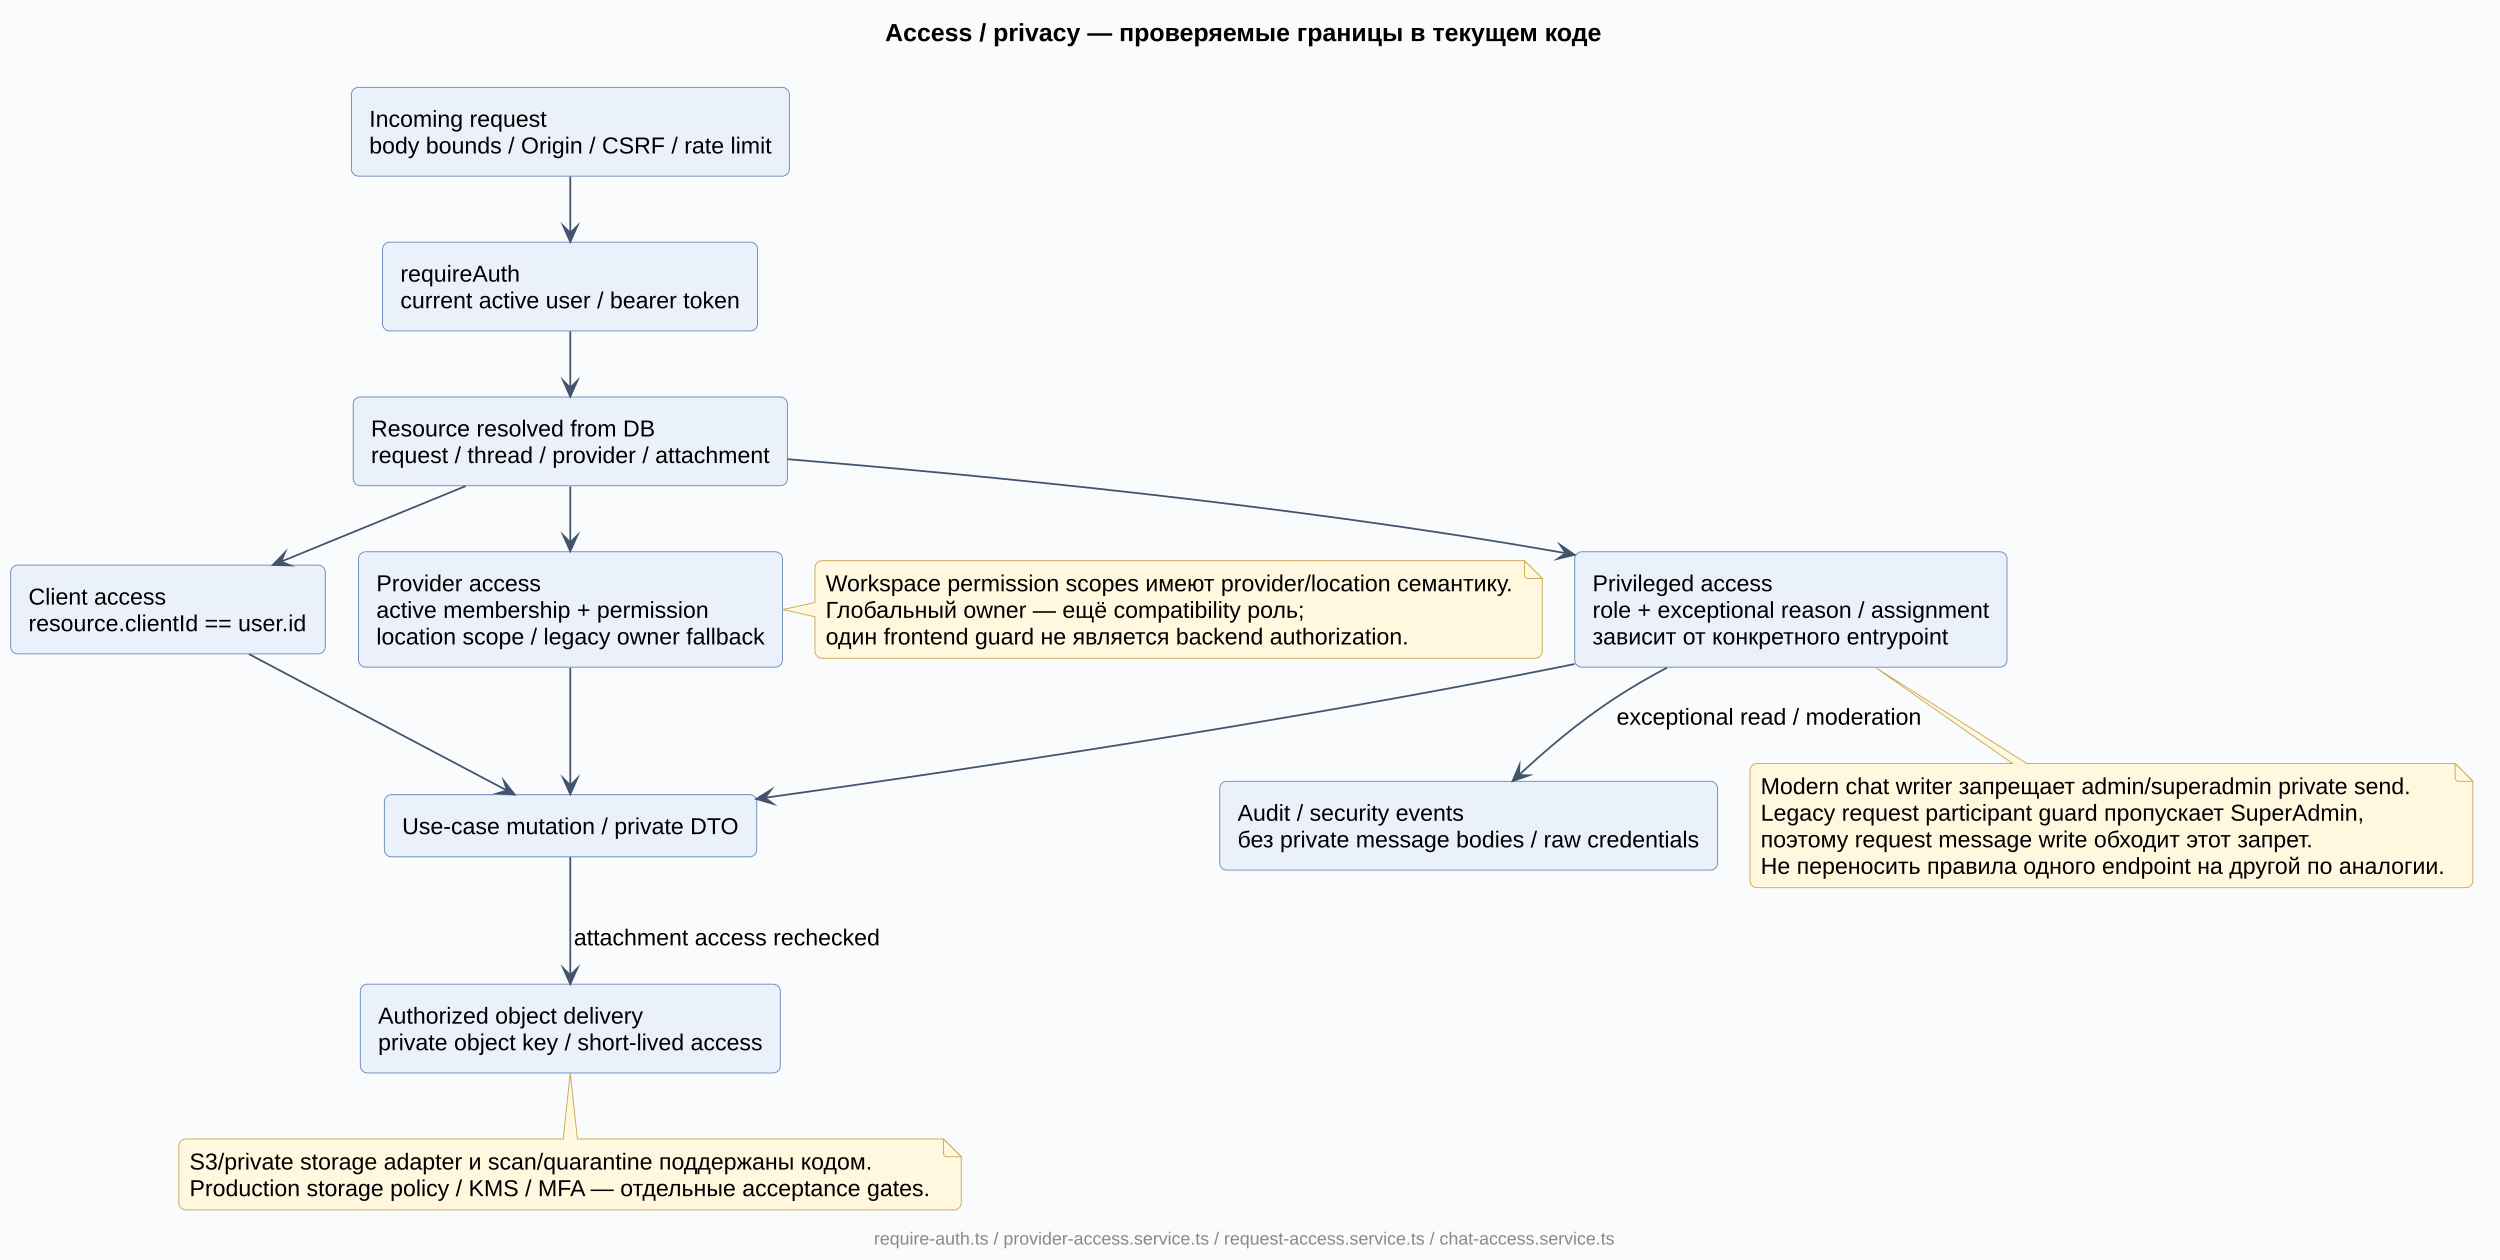
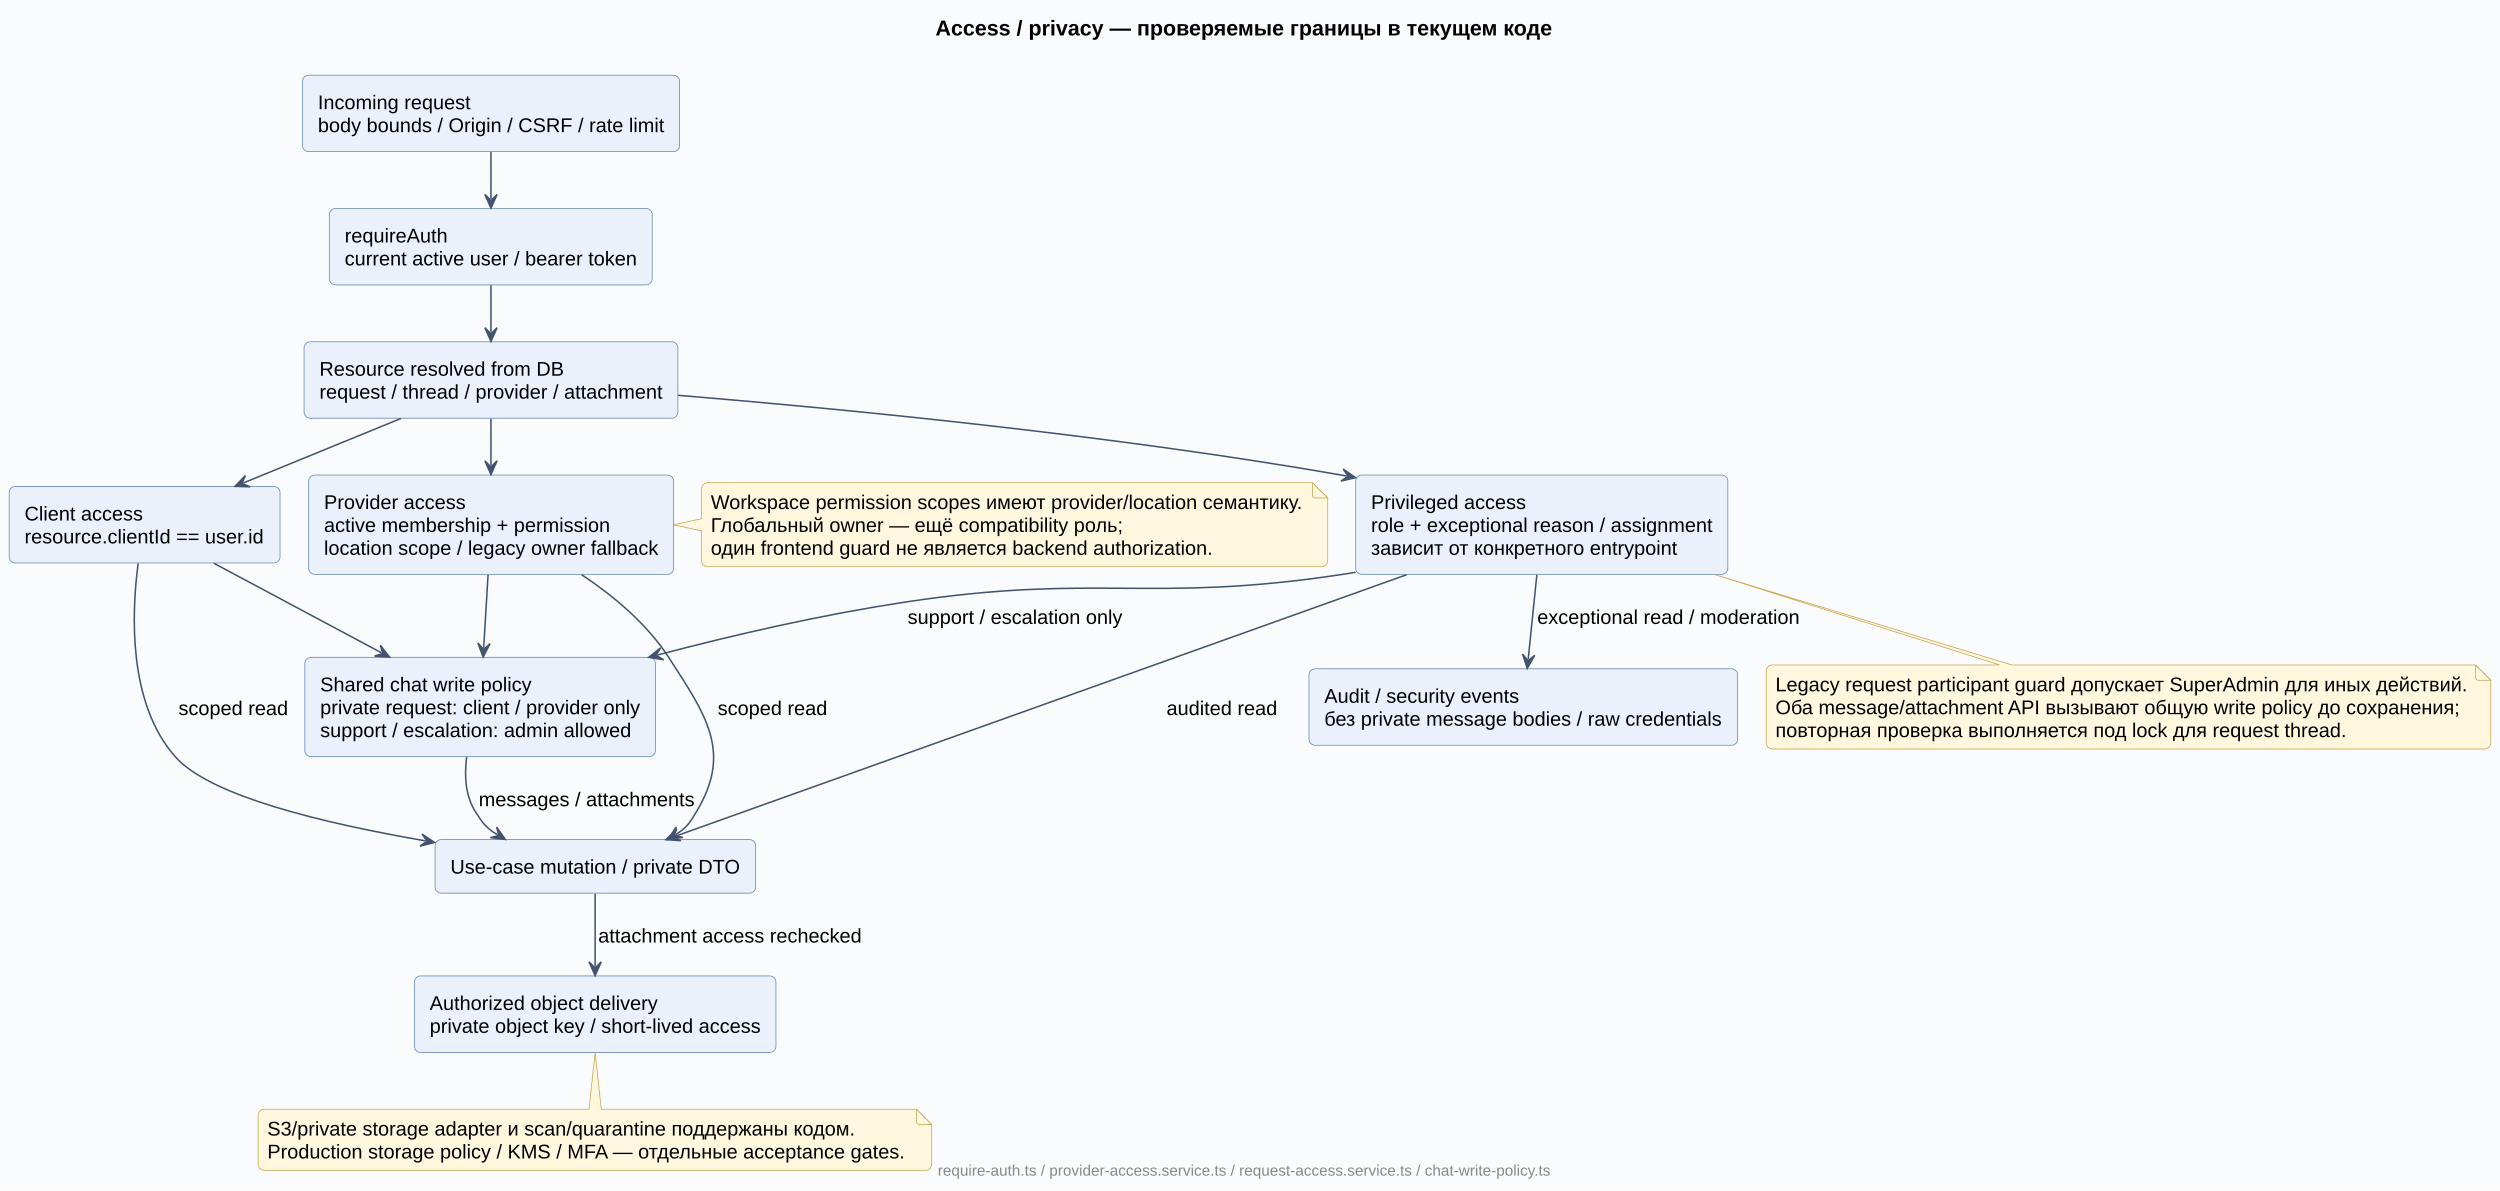
- <svg xmlns="http://www.w3.org/2000/svg" version="1.1" data-diagram-type="DESCRIPTION" style="width:1405px;height:708px;background:#FAFBFD;" width="1405px" height="708px" viewBox="0 0 1405 708" zoomAndPan="magnify" preserveAspectRatio="none" contentStyleType="text/css">
+ <svg xmlns="http://www.w3.org/2000/svg" contentStyleType="text/css" data-diagram-type="DESCRIPTION" height="777px" preserveAspectRatio="none" style="width:1632px;height:777px;background:#FAFBFD;" version="1.1" viewBox="0 0 1632 777" width="1632px" zoomAndPan="magnify">
  <defs />
-   <g font-family="sans-serif" lengthAdjust="spacing">
-     <rect x="0" y="0" width="1405" height="708" fill="#FAFBFD" style="stroke:none;" />
+   <g>
+     <rect fill="#FAFBFD" height="777" style="stroke:none;stroke-width:1;" width="1632" x="0" y="0" />
    <g class="title" data-source-line="2">
-       <text x="497.419" y="23.132" fill="#000" font-size="14" textLength="403.662" font-weight="700" font-family="Arial">Access / privacy — проверяемые границы в текущем коде</text>
+       <text fill="#000000" font-family="Arial" font-size="14" font-weight="bold" lengthAdjust="spacing" textLength="403.662" x="610.669" y="23.132">Access / privacy — проверяемые границы в текущем коде</text>
    </g>
-     <g class="entity" data-qualified-name="Input" id="ent0001" data-source-line="4">
-       <rect x="197.5" y="49.099" width="246.142" height="49.897" fill="#EAF1FB" style="stroke:#6585B5;stroke-width:0.5;" rx="4" ry="4" />
-       <text x="207.5" y="71.292" fill="#000" font-size="13" textLength="99.722" font-family="Arial">Incoming request</text>
-       <text x="207.5" y="86.241" fill="#000" font-size="13" textLength="226.142" font-family="Arial">body bounds / Origin / CSRF / rate limit</text>
+     <g class="entity" data-qualified-name="Input" data-source-line="4" id="ent0002">
+       <rect fill="#EAF1FB" height="49.898" rx="4" ry="4" style="stroke:#6585B5;stroke-width:0.5;" width="246.142" x="197.5" y="49.099" />
+       <text fill="#000000" font-family="Arial" font-size="13" lengthAdjust="spacing" textLength="99.722" x="207.5" y="71.293">Incoming request</text>
+       <text fill="#000000" font-family="Arial" font-size="13" lengthAdjust="spacing" textLength="226.142" x="207.5" y="86.241">body bounds / Origin / CSRF / rate limit</text>
    </g>
-     <g class="entity" data-qualified-name="Auth" id="ent0002" data-source-line="5">
-       <rect x="215" y="136.099" width="210.76" height="49.897" fill="#EAF1FB" style="stroke:#6585B5;stroke-width:0.5;" rx="4" ry="4" />
-       <text x="225" y="158.292" fill="#000" font-size="13" textLength="67.209" font-family="Arial">requireAuth</text>
-       <text x="225" y="173.241" fill="#000" font-size="13" textLength="190.76" font-family="Arial">current active user / bearer token</text>
+     <g class="entity" data-qualified-name="Auth" data-source-line="5" id="ent0003">
+       <rect fill="#EAF1FB" height="49.898" rx="4" ry="4" style="stroke:#6585B5;stroke-width:0.5;" width="210.76" x="215" y="136.099" />
+       <text fill="#000000" font-family="Arial" font-size="13" lengthAdjust="spacing" textLength="67.209" x="225" y="158.292">requireAuth</text>
+       <text fill="#000000" font-family="Arial" font-size="13" lengthAdjust="spacing" textLength="190.76" x="225" y="173.241">current active user / bearer token</text>
    </g>
-     <g class="entity" data-qualified-name="Resource" id="ent0003" data-source-line="6">
-       <rect x="198.5" y="223.099" width="244.009" height="49.897" fill="#EAF1FB" style="stroke:#6585B5;stroke-width:0.5;" rx="4" ry="4" />
-       <text x="208.5" y="245.292" fill="#000" font-size="13" textLength="159.669" font-family="Arial">Resource resolved from DB</text>
-       <text x="208.5" y="260.241" fill="#000" font-size="13" textLength="224.009" font-family="Arial">request / thread / provider / attachment</text>
+     <g class="entity" data-qualified-name="Resource" data-source-line="6" id="ent0004">
+       <rect fill="#EAF1FB" height="49.898" rx="4" ry="4" style="stroke:#6585B5;stroke-width:0.5;" width="244.009" x="198.5" y="223.099" />
+       <text fill="#000000" font-family="Arial" font-size="13" lengthAdjust="spacing" textLength="159.669" x="208.5" y="245.292">Resource resolved from DB</text>
+       <text fill="#000000" font-family="Arial" font-size="13" lengthAdjust="spacing" textLength="224.009" x="208.5" y="260.241">request / thread / provider / attachment</text>
    </g>
-     <g class="entity" data-qualified-name="Client" id="ent0004" data-source-line="7">
-       <rect x="6" y="317.599" width="176.806" height="49.897" fill="#EAF1FB" style="stroke:#6585B5;stroke-width:0.5;" rx="4" ry="4" />
-       <text x="16" y="339.792" fill="#000" font-size="13" textLength="77.308" font-family="Arial">Client access</text>
-       <text x="16" y="354.741" fill="#000" font-size="13" textLength="156.806" font-family="Arial">resource.clientId == user.id</text>
+     <g class="entity" data-qualified-name="Client" data-source-line="7" id="ent0005">
+       <rect fill="#EAF1FB" height="49.898" rx="4" ry="4" style="stroke:#6585B5;stroke-width:0.5;" width="176.806" x="6" y="317.599" />
+       <text fill="#000000" font-family="Arial" font-size="13" lengthAdjust="spacing" textLength="77.308" x="16" y="339.793">Client access</text>
+       <text fill="#000000" font-family="Arial" font-size="13" lengthAdjust="spacing" textLength="156.806" x="16" y="354.741">resource.clientId == user.id</text>
    </g>
-     <g class="entity" data-qualified-name="Provider" id="ent0005" data-source-line="8">
-       <rect x="201.5" y="310.099" width="238.232" height="64.846" fill="#EAF1FB" style="stroke:#6585B5;stroke-width:0.5;" rx="4" ry="4" />
-       <text x="211.5" y="332.292" fill="#000" font-size="13" textLength="92.479" font-family="Arial">Provider access</text>
-       <text x="211.5" y="347.241" fill="#000" font-size="13" textLength="186.767" font-family="Arial">active membership + permission</text>
-       <text x="211.5" y="362.19" fill="#000" font-size="13" textLength="218.232" font-family="Arial">location scope / legacy owner fallback</text>
+     <g class="entity" data-qualified-name="Provider" data-source-line="8" id="ent0006">
+       <rect fill="#EAF1FB" height="64.846" rx="4" ry="4" style="stroke:#6585B5;stroke-width:0.5;" width="238.232" x="201.5" y="310.099" />
+       <text fill="#000000" font-family="Arial" font-size="13" lengthAdjust="spacing" textLength="92.479" x="211.5" y="332.293">Provider access</text>
+       <text fill="#000000" font-family="Arial" font-size="13" lengthAdjust="spacing" textLength="186.767" x="211.5" y="347.241">active membership + permission</text>
+       <text fill="#000000" font-family="Arial" font-size="13" lengthAdjust="spacing" textLength="218.232" x="211.5" y="362.19">location scope / legacy owner fallback</text>
    </g>
-     <g class="entity" data-qualified-name="Admin" id="ent0006" data-source-line="9">
-       <rect x="885" y="310.099" width="242.936" height="64.846" fill="#EAF1FB" style="stroke:#6585B5;stroke-width:0.5;" rx="4" ry="4" />
-       <text x="895" y="332.292" fill="#000" font-size="13" textLength="101.156" font-family="Arial">Privileged access</text>
-       <text x="895" y="347.241" fill="#000" font-size="13" textLength="222.936" font-family="Arial">role + exceptional reason / assignment</text>
-       <text x="895" y="362.19" fill="#000" font-size="13" textLength="200.764" font-family="Arial">зависит от конкретного entrypoint</text>
+     <g class="entity" data-qualified-name="Admin" data-source-line="9" id="ent0007">
+       <rect fill="#EAF1FB" height="64.846" rx="4" ry="4" style="stroke:#6585B5;stroke-width:0.5;" width="242.936" x="885" y="310.099" />
+       <text fill="#000000" font-family="Arial" font-size="13" lengthAdjust="spacing" textLength="101.156" x="895" y="332.293">Privileged access</text>
+       <text fill="#000000" font-family="Arial" font-size="13" lengthAdjust="spacing" textLength="222.936" x="895" y="347.241">role + exceptional reason / assignment</text>
+       <text fill="#000000" font-family="Arial" font-size="13" lengthAdjust="spacing" textLength="200.764" x="895" y="362.19">зависит от конкретного entrypoint</text>
    </g>
-     <g class="entity" data-qualified-name="Result" id="ent0007" data-source-line="10">
-       <rect x="216" y="446.599" width="209.287" height="34.949" fill="#EAF1FB" style="stroke:#6585B5;stroke-width:0.5;" rx="4" ry="4" />
-       <text x="226" y="468.792" fill="#000" font-size="13" textLength="189.287" font-family="Arial">Use-case mutation / private DTO</text>
+     <g class="entity" data-qualified-name="ChatWrite" data-source-line="10" id="ent0008">
+       <rect fill="#EAF1FB" height="64.846" rx="4" ry="4" style="stroke:#6585B5;stroke-width:0.5;" width="228.825" x="199" y="429.099" />
+       <text fill="#000000" font-family="Arial" font-size="13" lengthAdjust="spacing" textLength="138.011" x="209" y="451.293">Shared chat write policy</text>
+       <text fill="#000000" font-family="Arial" font-size="13" lengthAdjust="spacing" textLength="208.825" x="209" y="466.241">private request: client / provider only</text>
+       <text fill="#000000" font-family="Arial" font-size="13" lengthAdjust="spacing" textLength="203.061" x="209" y="481.19">support / escalation: admin allowed</text>
    </g>
-     <g class="entity" data-qualified-name="Object" id="ent0008" data-source-line="11">
-       <rect x="202.5" y="553.099" width="236.036" height="49.897" fill="#EAF1FB" style="stroke:#6585B5;stroke-width:0.5;" rx="4" ry="4" />
-       <text x="212.5" y="575.292" fill="#000" font-size="13" textLength="148.859" font-family="Arial">Authorized object delivery</text>
-       <text x="212.5" y="590.241" fill="#000" font-size="13" textLength="216.036" font-family="Arial">private object key / short-lived access</text>
+     <g class="entity" data-qualified-name="Result" data-source-line="11" id="ent0009">
+       <rect fill="#EAF1FB" height="34.949" rx="4" ry="4" style="stroke:#6585B5;stroke-width:0.5;" width="209.287" x="284" y="548.099" />
+       <text fill="#000000" font-family="Arial" font-size="13" lengthAdjust="spacing" textLength="189.287" x="294" y="570.293">Use-case mutation / private DTO</text>
    </g>
-     <g class="entity" data-qualified-name="Audit" id="ent0009" data-source-line="12">
-       <rect x="685.5" y="439.099" width="279.81" height="49.897" fill="#EAF1FB" style="stroke:#6585B5;stroke-width:0.5;" rx="4" ry="4" />
-       <text x="695.5" y="461.292" fill="#000" font-size="13" textLength="127.169" font-family="Arial">Audit / security events</text>
-       <text x="695.5" y="476.241" fill="#000" font-size="13" textLength="259.81" font-family="Arial">без private message bodies / raw credentials</text>
+     <g class="entity" data-qualified-name="Object" data-source-line="12" id="ent0010">
+       <rect fill="#EAF1FB" height="49.898" rx="4" ry="4" style="stroke:#6585B5;stroke-width:0.5;" width="236.036" x="270.5" y="637.099" />
+       <text fill="#000000" font-family="Arial" font-size="13" lengthAdjust="spacing" textLength="148.859" x="280.5" y="659.293">Authorized object delivery</text>
+       <text fill="#000000" font-family="Arial" font-size="13" lengthAdjust="spacing" textLength="216.036" x="280.5" y="674.241">private object key / short-lived access</text>
    </g>
-     <g class="entity" data-qualified-name="GMN20" id="ent0021" data-source-line="24">
-       <path d="M458,319.099 L458,338.599 L439.732,342.599 L458,346.599 L458,365.945 A4,4 0 0 0 462,369.945 L862.734,369.945 A4,4 0 0 0 866.734,365.945 L866.734,325.099 L856.734,315.099 L462,315.099 A4,4 0 0 0 458,319.099" style="stroke:#C8A552;stroke-width:0.5;" fill="#FFF7DE" />
-       <path d="M856.734,315.099 L856.734,323.099 A2,2 0 0 0 858.734,325.099 L866.734,325.099 L856.734,315.099" style="stroke:#C8A552;stroke-width:0.5;" fill="#FFF7DE" />
-       <text x="464" y="332.292" fill="#000" font-size="13" textLength="387.734" font-family="Arial">Workspace permission scopes имеют provider/location семантику.</text>
-       <text x="464" y="347.241" fill="#000" font-size="13" textLength="270.251" font-family="Arial">Глобальный owner — ещё compatibility роль;</text>
-       <text x="464" y="362.19" fill="#000" font-size="13" textLength="328.783" font-family="Arial">один frontend guard не является backend authorization.</text>
+     <g class="entity" data-qualified-name="Audit" data-source-line="13" id="ent0011">
+       <rect fill="#EAF1FB" height="49.898" rx="4" ry="4" style="stroke:#6585B5;stroke-width:0.5;" width="279.81" x="854.5" y="436.599" />
+       <text fill="#000000" font-family="Arial" font-size="13" lengthAdjust="spacing" textLength="127.169" x="864.5" y="458.793">Audit / security events</text>
+       <text fill="#000000" font-family="Arial" font-size="13" lengthAdjust="spacing" textLength="259.81" x="864.5" y="473.741">без private message bodies / raw credentials</text>
    </g>
-     <g class="entity" data-qualified-name="GMN23" id="ent0024" data-source-line="29">
-       <path d="M983.5,433.099 L983.5,494.894 A4,4 0 0 0 987.5,498.894 L1385.758,498.894 A4,4 0 0 0 1389.758,494.894 L1389.758,439.099 L1379.758,429.099 L1139.037,429.099 L1054.264,375.309 L1131.037,429.099 L987.5,429.099 A4,4 0 0 0 983.5,433.099" style="stroke:#C8A552;stroke-width:0.5;" fill="#FFF7DE" />
-       <path d="M1379.758,429.099 L1379.758,437.099 A2,2 0 0 0 1381.758,439.099 L1389.758,439.099 L1379.758,429.099" style="stroke:#C8A552;stroke-width:0.5;" fill="#FFF7DE" />
-       <text x="989.5" y="446.292" fill="#000" font-size="13" textLength="365.663" font-family="Arial">Modern chat writer запрещает admin/superadmin private send.</text>
-       <text x="989.5" y="461.241" fill="#000" font-size="13" textLength="339.358" font-family="Arial">Legacy request participant guard пропускает SuperAdmin,</text>
-       <text x="989.5" y="476.19" fill="#000" font-size="13" textLength="313.987" font-family="Arial">поэтому request message write обходит этот запрет.</text>
-       <text x="989.5" y="491.139" fill="#000" font-size="13" textLength="385.258" font-family="Arial">Не переносить правила одного endpoint на другой по аналогии.</text>
+     <g class="entity" data-qualified-name="GMN26" data-source-line="29" id="ent0027">
+       <path d="M458,319.099 L458,338.599 L439.732,342.599 L458,346.599 L458,365.945 A4,4 0 0 0 462,369.945 L862.734,369.945 A4,4 0 0 0 866.734,365.945 L866.734,325.099 L856.734,315.099 L462,315.099 A4,4 0 0 0 458,319.099" fill="#FFF7DE" style="stroke:#C8A552;stroke-width:0.5;" />
+       <path d="M856.734,315.099 L856.734,323.099 A2,2 0 0 0 858.734,325.099 L866.734,325.099 L856.734,315.099" fill="#FFF7DE" style="stroke:#C8A552;stroke-width:0.5;" />
+       <text fill="#000000" font-family="Arial" font-size="13" lengthAdjust="spacing" textLength="387.734" x="464" y="332.293">Workspace permission scopes имеют provider/location семантику.</text>
+       <text fill="#000000" font-family="Arial" font-size="13" lengthAdjust="spacing" textLength="270.252" x="464" y="347.241">Глобальный owner — ещё compatibility роль;</text>
+       <text fill="#000000" font-family="Arial" font-size="13" lengthAdjust="spacing" textLength="328.783" x="464" y="362.19">один frontend guard не является backend authorization.</text>
    </g>
-     <g class="entity" data-qualified-name="GMN26" id="ent0027" data-source-line="35">
-       <path d="M100.5,644.099 L100.5,675.996 A4,4 0 0 0 104.5,679.996 L536.217,679.996 A4,4 0 0 0 540.217,675.996 L540.217,650.099 L530.217,640.099 L324.5,640.099 L320.5,603.101 L316.5,640.099 L104.5,640.099 A4,4 0 0 0 100.5,644.099" style="stroke:#C8A552;stroke-width:0.5;" fill="#FFF7DE" />
-       <path d="M530.217,640.099 L530.217,648.099 A2,2 0 0 0 532.217,650.099 L540.217,650.099 L530.217,640.099" style="stroke:#C8A552;stroke-width:0.5;" fill="#FFF7DE" />
-       <text x="106.5" y="657.292" fill="#000" font-size="13" textLength="384.059" font-family="Arial">S3/private storage adapter и scan/quarantine поддержаны кодом.</text>
-       <text x="106.5" y="672.241" fill="#000" font-size="13" textLength="418.717" font-family="Arial">Production storage policy / KMS / MFA — отдельные acceptance gates.</text>
+     <g class="entity" data-qualified-name="GMN29" data-source-line="34" id="ent0030">
+       <path d="M1153,438.099 L1153,484.945 A4,4 0 0 0 1157,488.945 L1621.966,488.945 A4,4 0 0 0 1625.966,484.945 L1625.966,444.099 L1615.966,434.099 L1313.318,434.099 L1119.457,375.107 L1305.318,434.099 L1157,434.099 A4,4 0 0 0 1153,438.099" fill="#FFF7DE" style="stroke:#C8A552;stroke-width:0.5;" />
+       <path d="M1615.966,434.099 L1615.966,442.099 A2,2 0 0 0 1617.966,444.099 L1625.966,444.099 L1615.966,434.099" fill="#FFF7DE" style="stroke:#C8A552;stroke-width:0.5;" />
+       <text fill="#000000" font-family="Arial" font-size="13" lengthAdjust="spacing" textLength="451.966" x="1159" y="451.293">Legacy request participant guard допускает SuperAdmin для иных действий.</text>
+       <text fill="#000000" font-family="Arial" font-size="13" lengthAdjust="spacing" textLength="448.018" x="1159" y="466.241">Оба message/attachment API вызывают общую write policy до сохранения;</text>
+       <text fill="#000000" font-family="Arial" font-size="13" lengthAdjust="spacing" textLength="374.169" x="1159" y="481.19">повторная проверка выполняется под lock для request thread.</text>
    </g>
-     <g class="link" data-entity-1="ent0001" data-entity-2="ent0002" id="lnk10" data-link-type="dependency">
-       <polygon points="320.5,135.908,324.5,126.908,320.5,130.908,316.5,126.908,320.5,135.908" fill="#42536D" style="stroke:#42536D;stroke-width:1;stroke-linejoin:miter;stroke-miterlimit:10;" />
-       <path d="M320.5,99.229 C320.5,110.714 320.5,119.415 320.5,130.908" style="stroke:#42536D;stroke-width:1;" fill="none" />
+     <g class="entity" data-qualified-name="GMN32" data-source-line="39" id="ent0033">
+       <path d="M168.5,728.099 L168.5,759.996 A4,4 0 0 0 172.5,763.996 L604.217,763.996 A4,4 0 0 0 608.217,759.996 L608.217,734.099 L598.217,724.099 L392.5,724.099 L388.5,687.101 L384.5,724.099 L172.5,724.099 A4,4 0 0 0 168.5,728.099" fill="#FFF7DE" style="stroke:#C8A552;stroke-width:0.5;" />
+       <path d="M598.217,724.099 L598.217,732.099 A2,2 0 0 0 600.217,734.099 L608.217,734.099 L598.217,724.099" fill="#FFF7DE" style="stroke:#C8A552;stroke-width:0.5;" />
+       <text fill="#000000" font-family="Arial" font-size="13" lengthAdjust="spacing" textLength="384.059" x="174.5" y="741.293">S3/private storage adapter и scan/quarantine поддержаны кодом.</text>
+       <text fill="#000000" font-family="Arial" font-size="13" lengthAdjust="spacing" textLength="418.717" x="174.5" y="756.241">Production storage policy / KMS / MFA — отдельные acceptance gates.</text>
    </g>
-     <g class="link" data-entity-1="ent0002" data-entity-2="ent0003" id="lnk11" data-link-type="dependency">
-       <polygon points="320.5,222.908,324.5,213.908,320.5,217.908,316.5,213.908,320.5,222.908" fill="#42536D" style="stroke:#42536D;stroke-width:1;stroke-linejoin:miter;stroke-miterlimit:10;" />
-       <path d="M320.5,186.229 C320.5,197.714 320.5,206.415 320.5,217.908" style="stroke:#42536D;stroke-width:1;" fill="none" />
+     <g class="link" data-entity-1="ent0002" data-entity-2="ent0003" data-link-type="dependency" id="lnk12">
+       <polygon fill="#42536D" points="320.5,135.908,324.5,126.908,320.5,130.908,316.5,126.908,320.5,135.908" style="stroke:#42536D;stroke-width:1;" />
+       <path d="M320.5,99.229 C320.5,110.714 320.5,118.415 320.5,129.908" fill="none" style="stroke:#42536D;stroke-width:1;" />
    </g>
-     <g class="link" data-entity-1="ent0003" data-entity-2="ent0004" id="lnk12" data-link-type="dependency">
-       <polygon points="153.387,317.497,163.231,317.79,158.014,315.603,160.201,310.386,153.387,317.497" fill="#42536D" style="stroke:#42536D;stroke-width:1;stroke-linejoin:miter;stroke-miterlimit:10;" />
-       <path d="M261.711,273.16 C228.361,286.811 191.381,301.946 158.014,315.603" style="stroke:#42536D;stroke-width:1;" fill="none" />
+     <g class="link" data-entity-1="ent0003" data-entity-2="ent0004" data-link-type="dependency" id="lnk13">
+       <polygon fill="#42536D" points="320.5,222.908,324.5,213.908,320.5,217.908,316.5,213.908,320.5,222.908" style="stroke:#42536D;stroke-width:1;" />
+       <path d="M320.5,186.229 C320.5,197.714 320.5,205.415 320.5,216.908" fill="none" style="stroke:#42536D;stroke-width:1;" />
    </g>
-     <g class="link" data-entity-1="ent0003" data-entity-2="ent0005" id="lnk13" data-link-type="dependency">
-       <polygon points="320.5,309.798,324.5,300.798,320.5,304.798,316.5,300.798,320.5,309.798" fill="#42536D" style="stroke:#42536D;stroke-width:1;stroke-linejoin:miter;stroke-miterlimit:10;" />
-       <path d="M320.5,273.402 C320.5,284.536 320.5,292.878 320.5,304.798" style="stroke:#42536D;stroke-width:1;" fill="none" />
+     <g class="link" data-entity-1="ent0004" data-entity-2="ent0005" data-link-type="dependency" id="lnk14">
+       <polygon fill="#42536D" points="153.387,317.497,163.231,317.79,158.014,315.603,160.201,310.386,153.387,317.497" style="stroke:#42536D;stroke-width:1;" />
+       <path d="M261.711,273.16 C228.361,286.811 192.306,301.567 158.94,315.224" fill="none" style="stroke:#42536D;stroke-width:1;" />
    </g>
-     <g class="link" data-entity-1="ent0003" data-entity-2="ent0006" id="lnk14" data-link-type="dependency">
-       <polygon points="884.929,311.813,876.827,306.213,880.015,310.885,875.343,314.074,884.929,311.813" fill="#42536D" style="stroke:#42536D;stroke-width:1;stroke-linejoin:miter;stroke-miterlimit:10;" />
-       <path d="M442.656,258.056 C555.528,267.388 727.607,284.297 875.5,310.099 C878.611,310.641 876.845,310.287 880.015,310.885" style="stroke:#42536D;stroke-width:1;" fill="none" />
+     <g class="link" data-entity-1="ent0004" data-entity-2="ent0006" data-link-type="dependency" id="lnk15">
+       <polygon fill="#42536D" points="320.5,309.798,324.5,300.798,320.5,304.798,316.5,300.798,320.5,309.798" style="stroke:#42536D;stroke-width:1;" />
+       <path d="M320.5,273.402 C320.5,284.536 320.5,291.878 320.5,303.798" fill="none" style="stroke:#42536D;stroke-width:1;" />
    </g>
-     <g class="link" data-entity-1="ent0004" data-entity-2="ent0007" id="lnk15" data-link-type="dependency">
-       <polygon points="289.265,446.583,283.178,438.84,284.845,444.245,279.439,445.912,289.265,446.583" fill="#42536D" style="stroke:#42536D;stroke-width:1;stroke-linejoin:miter;stroke-miterlimit:10;" />
-       <path d="M139.963,367.637 C184.303,391.083 246.139,423.779 284.845,444.245" style="stroke:#42536D;stroke-width:1;" fill="none" />
+     <g class="link" data-entity-1="ent0004" data-entity-2="ent0007" data-link-type="dependency" id="lnk16">
+       <polygon fill="#42536D" points="884.929,311.813,876.827,306.213,880.015,310.885,875.343,314.074,884.929,311.813" style="stroke:#42536D;stroke-width:1;" />
+       <path d="M442.656,258.056 C555.528,267.388 727.607,284.297 875.5,310.099 C878.611,310.641 875.862,310.101 879.033,310.7" fill="none" style="stroke:#42536D;stroke-width:1;" />
    </g>
-     <g class="link" data-entity-1="ent0005" data-entity-2="ent0007" id="lnk16" data-link-type="dependency">
-       <polygon points="320.5,446.356,324.5,437.356,320.5,441.356,316.5,437.356,320.5,446.356" fill="#42536D" style="stroke:#42536D;stroke-width:1;stroke-linejoin:miter;stroke-miterlimit:10;" />
-       <path d="M320.5,375.309 C320.5,398.127 320.5,423.001 320.5,441.356" style="stroke:#42536D;stroke-width:1;" fill="none" />
+     <g class="link" data-entity-1="ent0005" data-entity-2="ent0009" data-link-type="dependency" id="lnk17">
+       <polygon fill="#42536D" points="283.674,549.948,275.487,544.473,278.747,549.096,274.124,552.357,283.674,549.948" style="stroke:#42536D;stroke-width:1;" />
+       <path d="M90.194,367.778 C85.833,400.611 83.543,459.195 114.5,494.099 C137.192,519.684 210.356,537.273 277.762,548.926" fill="none" style="stroke:#42536D;stroke-width:1;" />
+       <text fill="#000000" font-family="Arial" font-size="13" lengthAdjust="spacing" textLength="71.551" x="116.5" y="466.793">scoped read</text>
    </g>
-     <g class="link" data-entity-1="ent0006" data-entity-2="ent0007" id="lnk17" data-link-type="dependency">
-       <polygon points="425.015,449.031,434.482,451.746,429.967,448.338,433.374,443.823,425.015,449.031" fill="#42536D" style="stroke:#42536D;stroke-width:1;stroke-linejoin:miter;stroke-miterlimit:10;" />
-       <path d="M884.891,373.184 C881.732,373.842 878.597,374.482 875.5,375.099 C719.425,406.187 541.858,432.694 429.967,448.338" style="stroke:#42536D;stroke-width:1;" fill="none" />
+     <g class="link" data-entity-1="ent0006" data-entity-2="ent0009" data-link-type="dependency" id="lnk18">
+       <polygon fill="#42536D" points="435.966,548.067,445.711,546.644,440.193,545.398,441.44,539.88,435.966,548.067" style="stroke:#42536D;stroke-width:1;" />
+       <path d="M379.666,375.132 C400.563,389.052 422.359,407.258 436.5,429.099 C461.281,467.373 478.121,491.098 454.5,530.099 C450.012,537.508 448.426,540.199 441.039,544.864" fill="none" style="stroke:#42536D;stroke-width:1;" />
+       <text fill="#000000" font-family="Arial" font-size="13" lengthAdjust="spacing" textLength="71.551" x="468.5" y="466.793">scoped read</text>
    </g>
-     <g class="link" data-entity-1="ent0007" data-entity-2="ent0008" id="lnk18" data-link-type="dependency">
-       <polygon points="320.5,553.05,324.5,544.05,320.5,548.05,316.5,544.05,320.5,553.05" fill="#42536D" style="stroke:#42536D;stroke-width:1;stroke-linejoin:miter;stroke-miterlimit:10;" />
-       <path d="M320.5,481.625 C320.5,500.488 320.5,526.509 320.5,548.05" style="stroke:#42536D;stroke-width:1;" fill="none" />
-       <text x="322.5" y="531.292" fill="#000" font-size="13" textLength="171.977" font-family="Arial">attachment access rechecked</text>
+     <g class="link" data-entity-1="ent0007" data-entity-2="ent0009" data-link-type="dependency" id="lnk19">
+       <polygon fill="#42536D" points="434.696,548.079,444.517,548.815,439.404,546.395,441.824,541.282,434.696,548.079" style="stroke:#42536D;stroke-width:1;" />
+       <path d="M918.284,375.145 C785.052,422.79 542.838,509.407 440.346,546.058" fill="none" style="stroke:#42536D;stroke-width:1;" />
+       <text fill="#000000" font-family="Arial" font-size="13" lengthAdjust="spacing" textLength="72.281" x="761.5" y="466.793">audited read</text>
    </g>
-     <g class="link" data-entity-1="ent0006" data-entity-2="ent0009" id="lnk19" data-link-type="dependency">
-       <polygon points="850.069,438.962,859.378,435.747,853.724,435.551,853.92,429.898,850.069,438.962" fill="#42536D" style="stroke:#42536D;stroke-width:1;stroke-linejoin:miter;stroke-miterlimit:10;" />
-       <path d="M936.902,375.191 C926.466,380.739 916.021,386.776 906.5,393.099 C886.217,406.567 869.137,421.17 853.724,435.551" style="stroke:#42536D;stroke-width:1;" fill="none" />
-       <text x="908.5" y="407.292" fill="#000" font-size="13" textLength="171.272" font-family="Arial">exceptional read / moderation</text>
+     <g class="link" data-entity-1="ent0005" data-entity-2="ent0008" data-link-type="dependency" id="lnk20">
+       <polygon fill="#42536D" points="254.306,428.974,248.253,421.205,249.896,426.618,244.483,428.262,254.306,428.974" style="stroke:#42536D;stroke-width:1;" />
+       <path d="M139.611,367.699 C172.793,385.426 212.917,406.862 249.014,426.147" fill="none" style="stroke:#42536D;stroke-width:1;" />
    </g>
-     <g class="footer" data-source-line="38">
-       <text x="491.123" y="699.479" fill="#888" font-size="10" textLength="416.255" font-family="Arial">require-auth.ts / provider-access.service.ts / request-access.service.ts / chat-access.service.ts</text>
+     <g class="link" data-entity-1="ent0006" data-entity-2="ent0008" data-link-type="dependency" id="lnk21">
+       <polygon fill="#42536D" points="315.396,428.911,319.926,420.166,315.694,423.92,311.94,419.689,315.396,428.911" style="stroke:#42536D;stroke-width:1;" />
+       <path d="M318.606,375.26 C317.61,391.909 316.75,406.27 315.754,422.922" fill="none" style="stroke:#42536D;stroke-width:1;" />
+     </g>
+     <g class="link" data-entity-1="ent0007" data-entity-2="ent0008" data-link-type="dependency" id="lnk22">
+       <polygon fill="#42536D" points="423.474,429.084,433.194,430.669,428.31,427.815,431.164,422.931,423.474,429.084" style="stroke:#42536D;stroke-width:1;" />
+       <path d="M884.96,373.579 C881.78,374.12 878.623,374.628 875.5,375.099 C749.997,394.006 715.974,374 590.5,393.099 C534.838,401.571 479.755,414.318 429.277,427.561" fill="none" style="stroke:#42536D;stroke-width:1;" />
+       <text fill="#000000" font-family="Arial" font-size="13" lengthAdjust="spacing" textLength="140.194" x="592.5" y="407.293">support / escalation only</text>
+     </g>
+     <g class="link" data-entity-1="ent0008" data-entity-2="ent0009" data-link-type="dependency" id="lnk23">
+       <polygon fill="#42536D" points="329.871,547.988,324.209,539.93,325.582,545.417,320.095,546.791,329.871,547.988" style="stroke:#42536D;stroke-width:1;" />
+       <path d="M304.629,494.232 C303.063,506.315 303.715,519.679 310.5,530.099 C315.348,537.544 317.062,540.309 324.725,544.903" fill="none" style="stroke:#42536D;stroke-width:1;" />
+       <text fill="#000000" font-family="Arial" font-size="13" lengthAdjust="spacing" textLength="140.899" x="312.5" y="526.293">messages / attachments</text>
+     </g>
+     <g class="link" data-entity-1="ent0009" data-entity-2="ent0010" data-link-type="dependency" id="lnk24">
+       <polygon fill="#42536D" points="388.5,636.893,392.5,627.893,388.5,631.893,384.5,627.893,388.5,636.893" style="stroke:#42536D;stroke-width:1;" />
+       <path d="M388.5,583.493 C388.5,598.358 388.5,614.174 388.5,630.893" fill="none" style="stroke:#42536D;stroke-width:1;" />
+       <text fill="#000000" font-family="Arial" font-size="13" lengthAdjust="spacing" textLength="171.977" x="390.5" y="615.293">attachment access rechecked</text>
+     </g>
+     <g class="link" data-entity-1="ent0007" data-entity-2="ent0011" data-link-type="dependency" id="lnk25">
+       <polygon fill="#42536D" points="996.989,436.336,1001.886,427.791,997.499,431.362,993.928,426.975,996.989,436.336" style="stroke:#42536D;stroke-width:1;" />
+       <path d="M1003.253,375.26 C1001.281,394.481 999.416,412.666 997.601,430.368" fill="none" style="stroke:#42536D;stroke-width:1;" />
+       <text fill="#000000" font-family="Arial" font-size="13" lengthAdjust="spacing" textLength="171.273" x="1003.5" y="407.293">exceptional read / moderation</text>
+     </g>
+     <g class="footer" data-source-line="42">
+       <text fill="#888888" font-family="Arial" font-size="10" lengthAdjust="spacing" textLength="400.688" x="612.156" y="767.479">require-auth.ts / provider-access.service.ts / request-access.service.ts / chat-write-policy.ts</text>
    </g>
  </g>
</svg>
